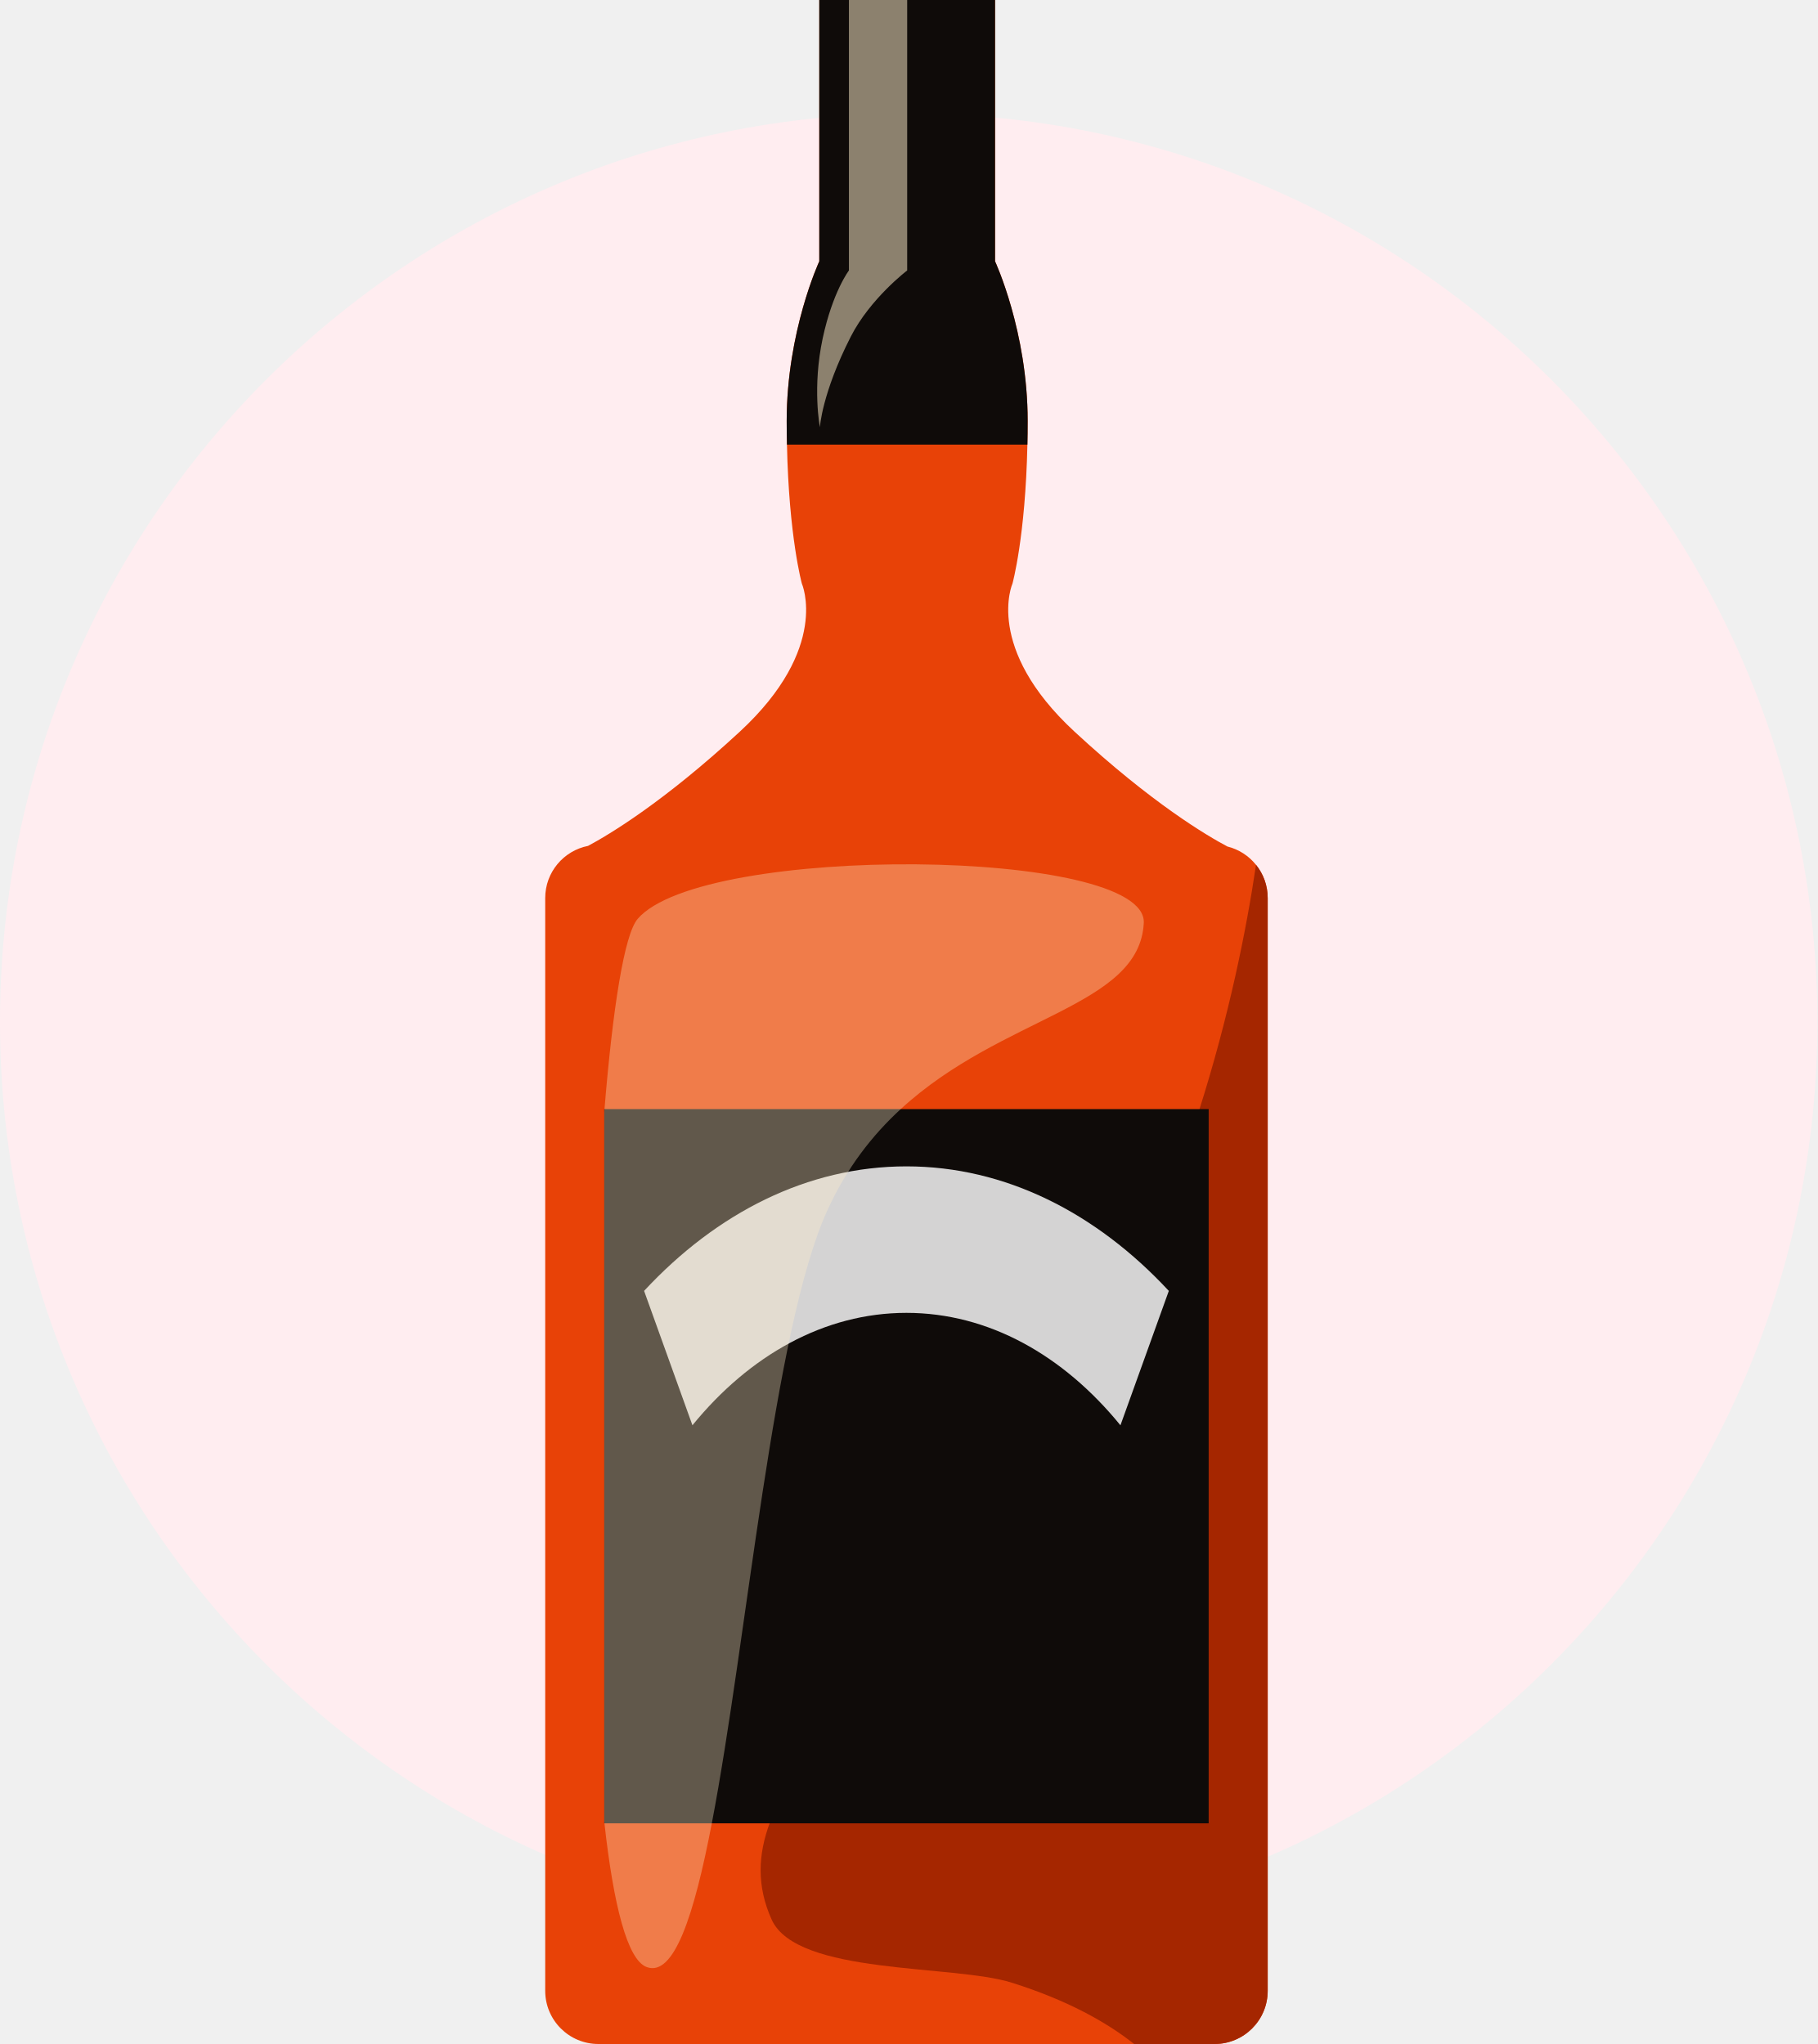
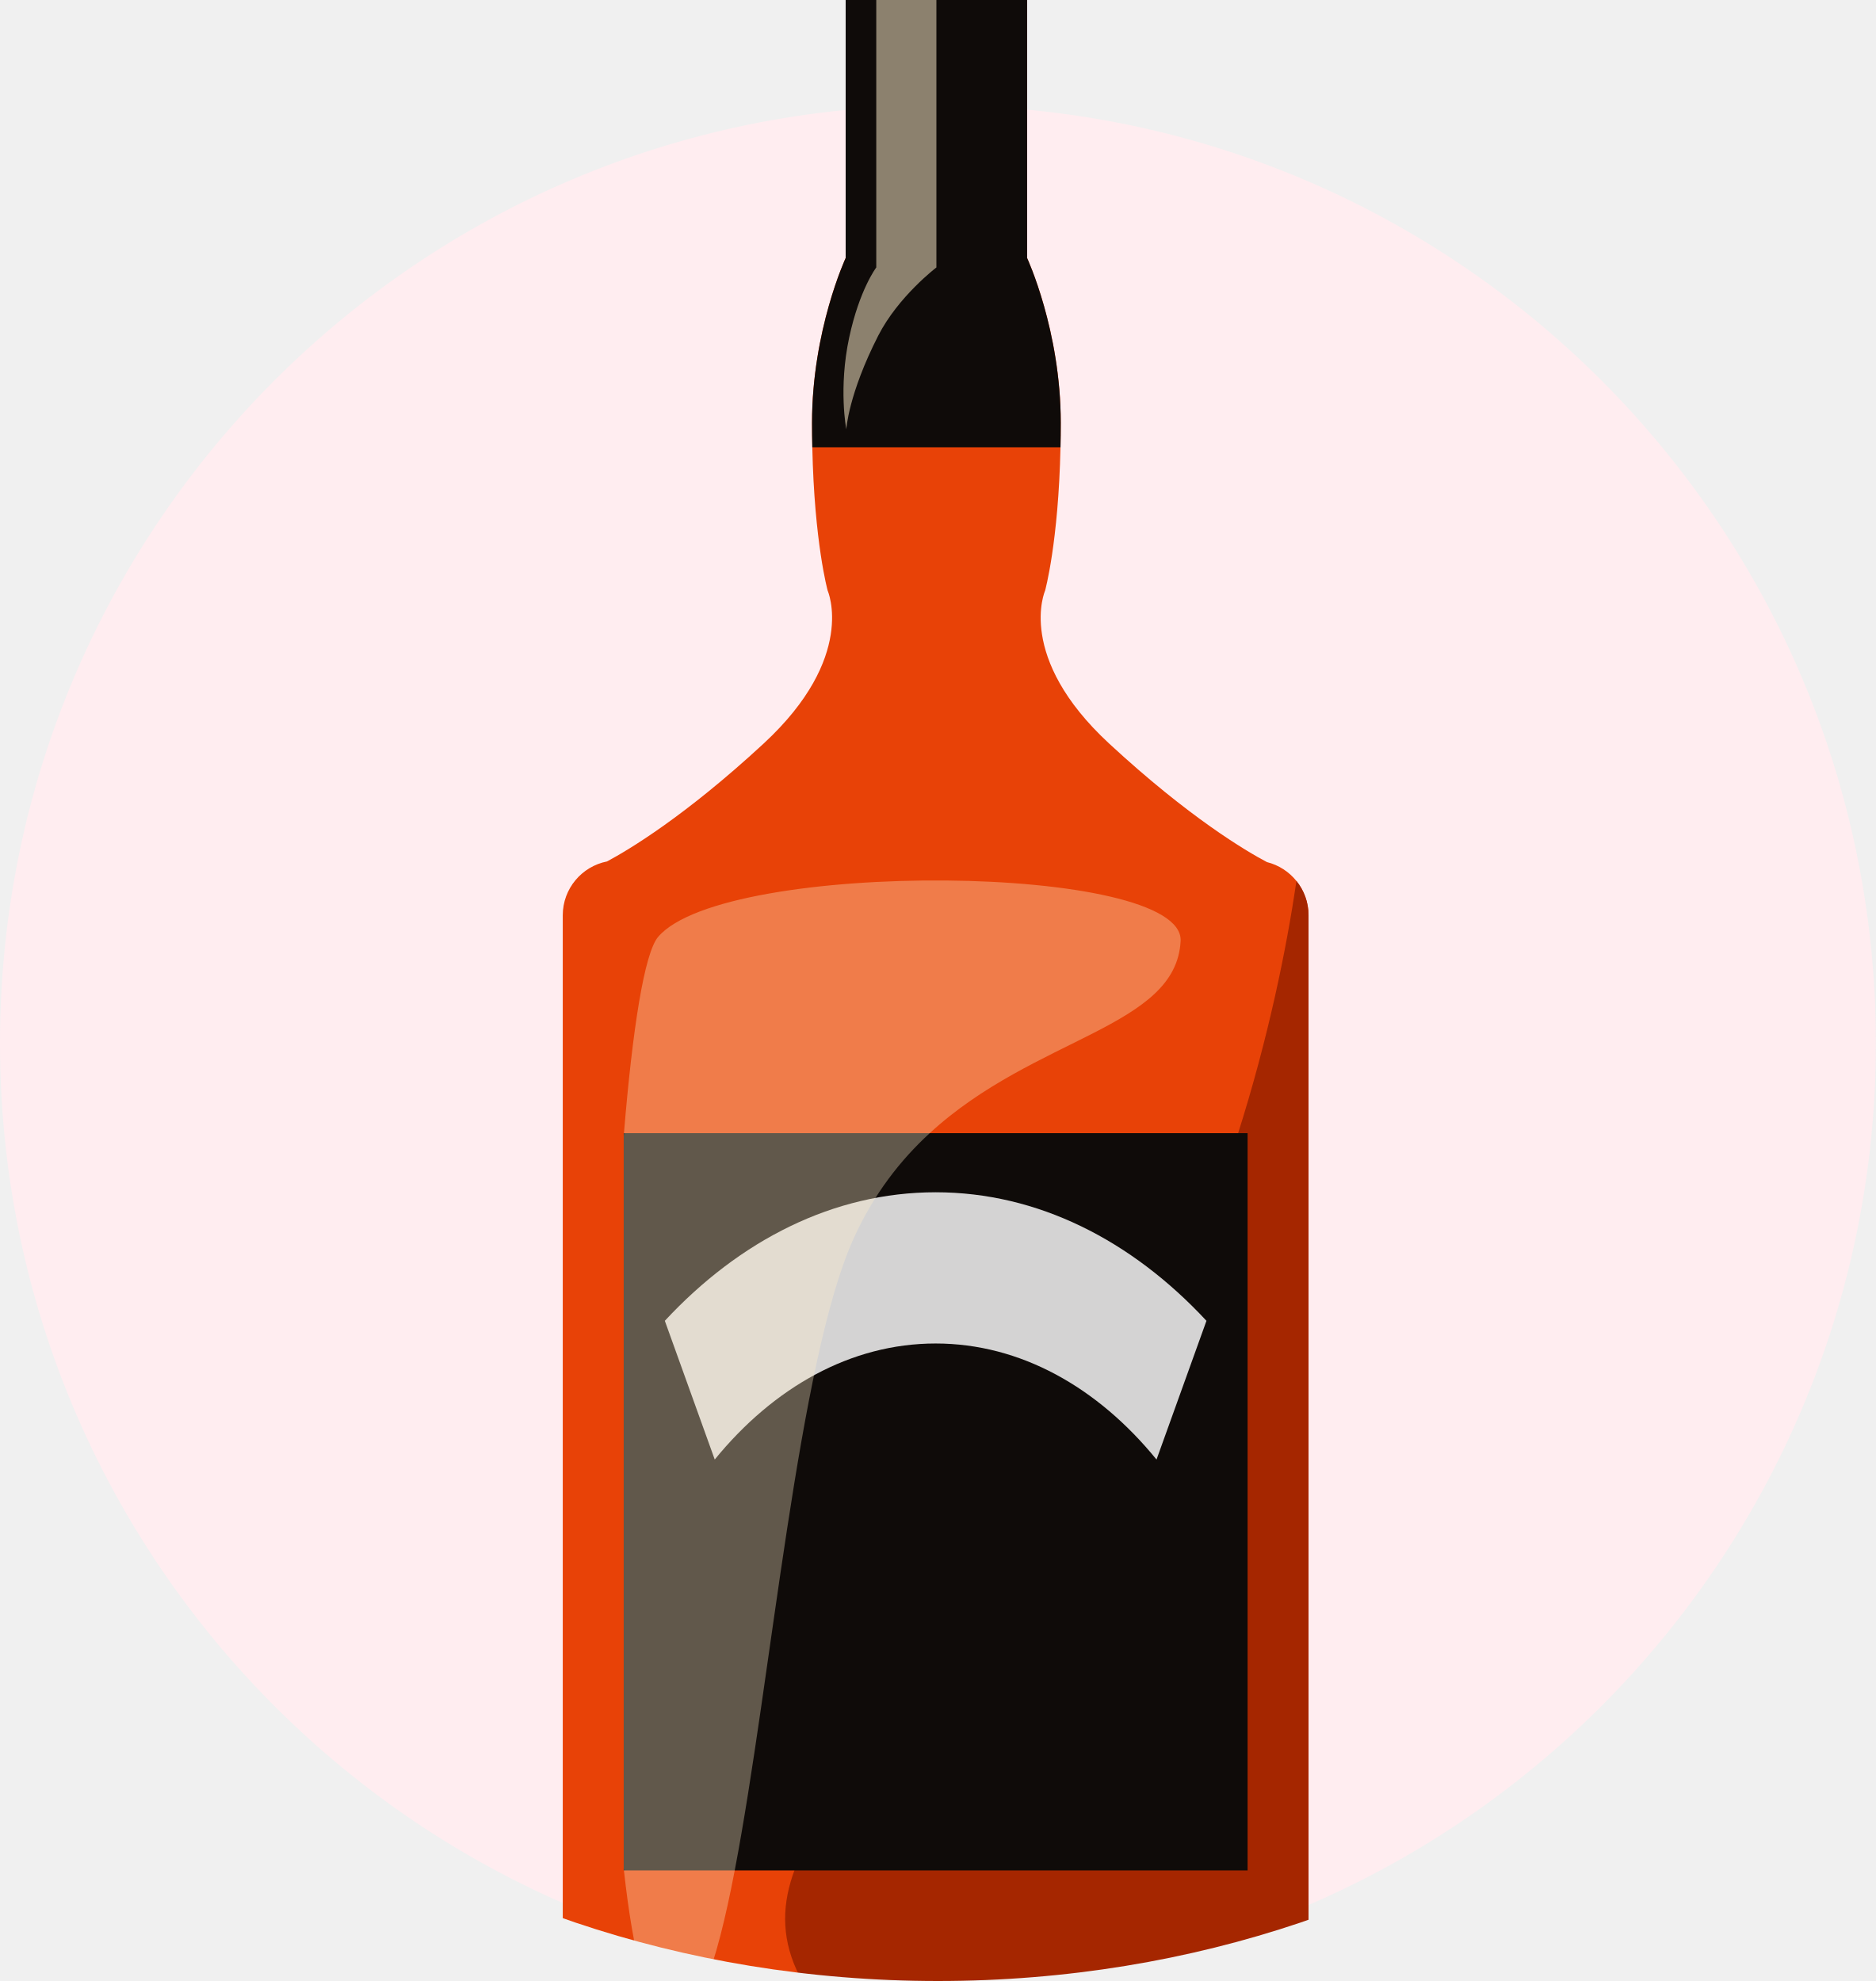
- <svg xmlns="http://www.w3.org/2000/svg" width="160" height="180" viewBox="0 0 160 180" fill="none">
-   <circle cx="80" cy="90" r="80" fill="#FFEDF0" />
-   <path d="M111.608 79.082V175.317C111.608 177.904 109.513 180 106.926 180H52.681C50.096 180 48 177.904 48 175.317V79.082C48 76.81 49.621 74.915 51.773 74.491C53.619 73.504 58.423 70.638 65.132 64.433C73.108 57.053 70.595 51.392 70.595 51.392C70.595 51.392 69.454 47.276 69.284 39.156C69.268 38.489 69.26 37.794 69.26 37.073C69.26 29.186 72.129 23.012 72.129 23.012V0H87.604V23.012C87.604 23.012 90.475 29.186 90.475 37.073C90.475 37.794 90.467 38.489 90.452 39.156C90.28 47.276 89.138 51.392 89.138 51.392C89.138 51.392 86.625 57.053 94.602 64.433C101.437 70.756 106.297 73.614 108.064 74.547C109.072 74.798 109.951 75.376 110.579 76.16C111.224 76.96 111.608 77.976 111.608 79.082Z" fill="#E84207" />
-   <path d="M111.608 79.082V175.317C111.608 177.904 109.513 180 106.926 180H99.85C97.457 178.106 94.013 176.153 89.071 174.599C83.93 172.977 70.15 173.959 67.936 169.043C62.677 157.364 79.867 147.951 93.612 124.715C104.538 106.238 108.867 87.716 110.579 76.16C111.224 76.96 111.608 77.976 111.608 79.082Z" fill="#A52600" />
-   <path d="M106.41 97.671V160.567H53.198V97.671H106.41Z" fill="#0F0B09" />
-   <path d="M90.475 37.073C90.475 37.794 90.467 38.489 90.452 39.156H69.284C69.268 38.489 69.26 37.794 69.26 37.073C69.26 29.186 72.129 23.012 72.129 23.012V0H87.604V23.012C87.604 23.012 90.475 29.186 90.475 37.073Z" fill="#0F0B09" />
-   <path d="M74.739 0V23.817C74.739 23.817 73.309 25.696 72.43 29.792C71.501 34.129 72.183 37.623 72.183 37.623C72.183 37.623 72.354 34.642 74.904 29.641C76.614 26.288 79.868 23.817 79.868 23.817V0H74.739Z" fill="#FFEDCC" fill-opacity="0.522" />
-   <path d="M102.902 113.679L98.643 125.515C93.624 119.351 87.028 115.614 79.803 115.614C72.58 115.614 65.983 119.351 60.962 125.513L56.705 113.679C63.09 106.804 71.102 102.713 79.803 102.713C88.505 102.713 96.518 106.804 102.902 113.679Z" fill="white" fill-opacity="0.82" />
-   <path d="M100.698 81.279C100.317 88.682 88.284 89.403 79.297 97.671C76.799 99.97 74.535 102.851 72.824 106.622C68.079 117.073 65.786 144.316 62.667 160.567C61.102 168.726 59.328 174.115 56.932 173.223C55.225 172.589 54.013 167.742 53.215 160.567C53.21 160.51 53.202 160.453 53.198 160.394V97.948C53.205 97.855 53.212 97.763 53.218 97.671C53.954 88.754 54.961 82.294 56.138 80.921C61.821 74.27 101.038 74.637 100.698 81.279Z" fill="#FFEDCC" fill-opacity="0.341" />
+ <svg xmlns="http://www.w3.org/2000/svg" width="160" height="169" viewBox="0 0 160 169" fill="none">
+   <mask id="mask0_354_4061" style="mask-type:alpha" maskUnits="userSpaceOnUse" x="0" y="0" width="160" height="169">
+     <path d="M160 0H0V105.424H0.006C0.542 140.61 36.151 169 80 169C123.849 169 159.458 140.61 159.994 105.424H160V0Z" fill="#D9D9D9" />
+   </mask>
+   <g mask="url(#mask0_354_4061)">
+     <circle cx="80" cy="89" r="80" fill="#FFEDF0" />
+     <path d="M111.608 78.082V174.317C111.608 176.904 109.513 179 106.926 179H52.681C50.096 179 48 176.904 48 174.317V78.082C48 75.81 49.621 73.915 51.773 73.491C53.619 72.504 58.423 69.638 65.132 63.433C73.108 56.053 70.595 50.392 70.595 50.392C70.595 50.392 69.454 46.276 69.284 38.156C69.268 37.489 69.26 36.794 69.26 36.073C69.26 28.186 72.129 22.012 72.129 22.012V-1H87.604V22.012C87.604 22.012 90.475 28.186 90.475 36.073C90.475 36.794 90.467 37.489 90.452 38.156C90.28 46.276 89.138 50.392 89.138 50.392C89.138 50.392 86.625 56.053 94.602 63.433C101.437 69.756 106.297 72.614 108.064 73.547C109.072 73.798 109.951 74.376 110.579 75.16C111.224 75.96 111.608 76.976 111.608 78.082Z" fill="#E84207" />
+     <path d="M111.608 78.082V174.317C111.608 176.904 109.513 179 106.926 179H99.85C97.457 177.106 94.013 175.153 89.071 173.599C83.93 171.977 70.15 172.959 67.936 168.043C62.677 156.364 79.867 146.951 93.612 123.715C104.538 105.238 108.867 86.716 110.579 75.16C111.224 75.96 111.608 76.976 111.608 78.082Z" fill="#A52600" />
+     <path d="M106.41 96.671V159.567H53.198V96.671H106.41Z" fill="#0F0B09" />
+     <path d="M90.475 36.073C90.475 36.794 90.467 37.489 90.452 38.156H69.284C69.268 37.489 69.26 36.794 69.26 36.073C69.26 28.186 72.129 22.012 72.129 22.012V-1H87.604V22.012C87.604 22.012 90.475 28.186 90.475 36.073Z" fill="#0F0B09" />
+     <path d="M74.739 -1V22.817C74.739 22.817 73.309 24.696 72.43 28.792C71.501 33.129 72.183 36.623 72.183 36.623C72.183 36.623 72.354 33.642 74.904 28.641C76.614 25.288 79.868 22.817 79.868 22.817V-1H74.739Z" fill="#FFEDCC" fill-opacity="0.522" />
+     <path d="M102.902 112.679L98.643 124.515C93.624 118.351 87.028 114.614 79.803 114.614C72.58 114.614 65.983 118.351 60.962 124.513L56.705 112.679C63.09 105.804 71.102 101.713 79.803 101.713C88.505 101.713 96.518 105.804 102.902 112.679Z" fill="white" fill-opacity="0.82" />
+     <path d="M100.698 80.279C100.317 87.682 88.284 88.403 79.297 96.671C76.799 98.97 74.535 101.851 72.824 105.622C68.079 116.073 65.786 143.316 62.667 159.567C61.102 167.726 59.328 173.115 56.932 172.223C55.225 171.589 54.013 166.742 53.215 159.567C53.21 159.51 53.202 159.453 53.198 159.394V96.948C53.205 96.855 53.212 96.763 53.218 96.671C53.954 87.754 54.961 81.294 56.138 79.921C61.821 73.27 101.038 73.637 100.698 80.279Z" fill="#FFEDCC" fill-opacity="0.341" />
+   </g>
</svg>
